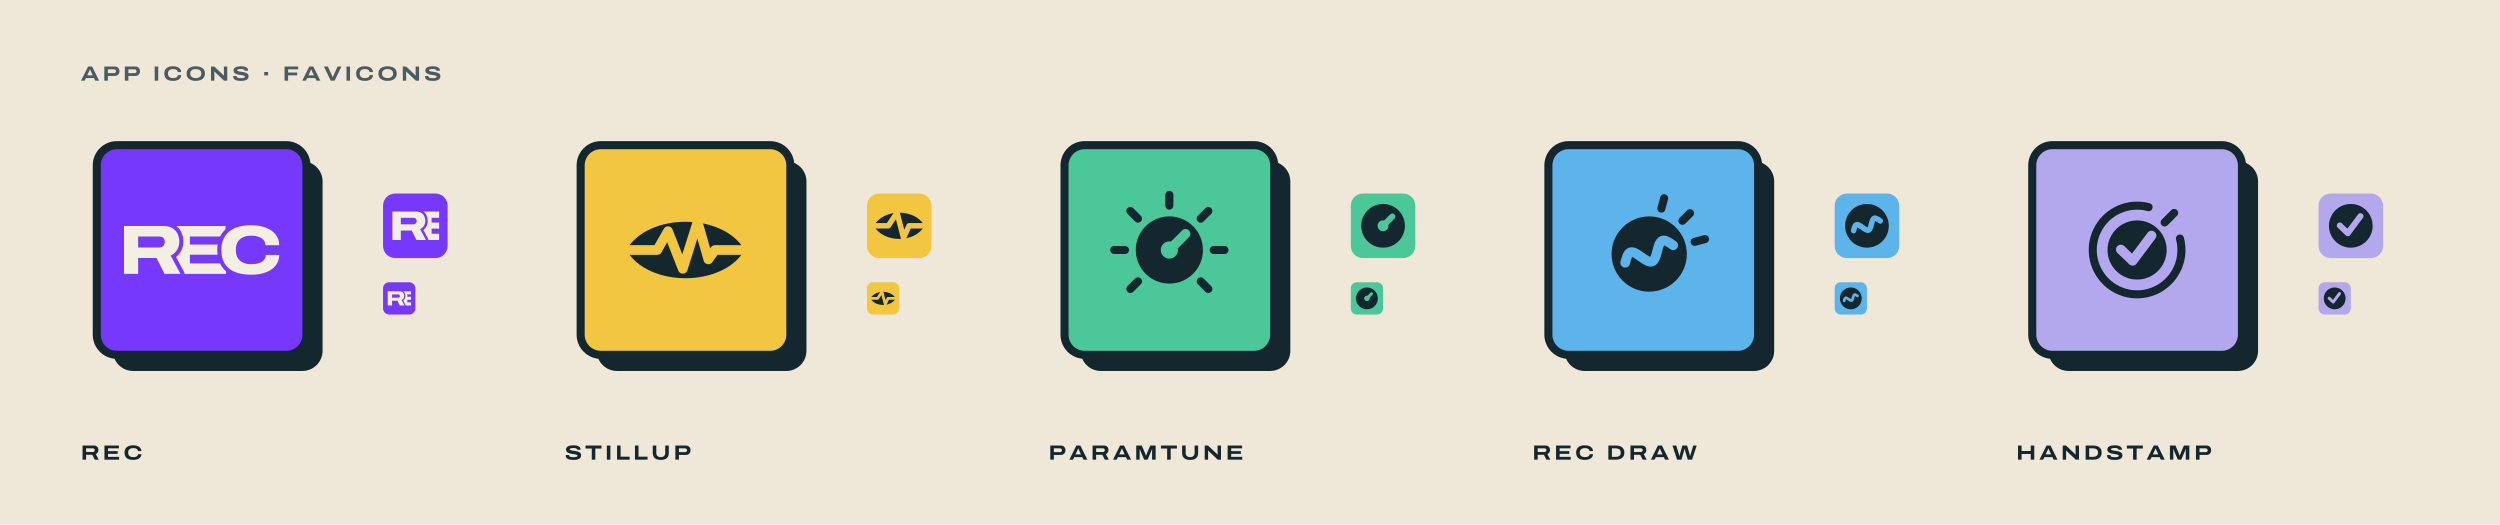
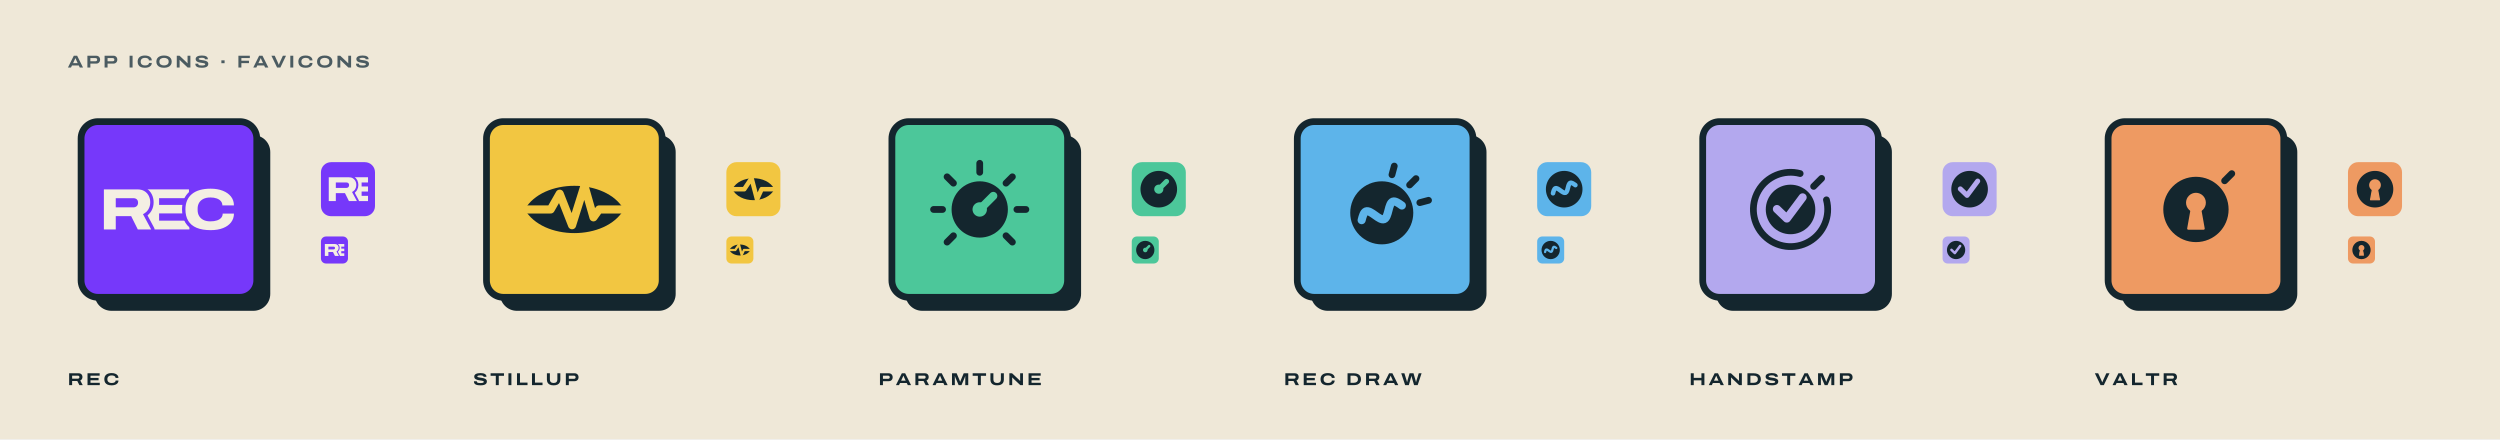
- <svg xmlns="http://www.w3.org/2000/svg" width="1240" height="260" viewBox="0 0 1240 260" role="img" aria-label="REC app icons">
-   <rect width="1240" height="260" fill="#EFE8D8" />
+ <svg xmlns="http://www.w3.org/2000/svg" width="1480" height="260" viewBox="0 0 1480 260" role="img" aria-label="REC app icons">
+   <rect width="1480" height="260" fill="#EFE8D8" />
  <path fill="#4B5B61" d="M40.209 40.0 43.695 32.988H45.672L49.158 40.0H47.236L46.626 38.736H42.629L42.021 40.0ZM43.274 37.374H45.981L45.236 35.776Q45.189 35.67 45.102 35.468Q45.015 35.267 44.926 35.049Q44.837 34.832 44.765 34.662Q44.693 34.493 44.673 34.454H44.594Q44.509 34.651 44.399 34.908Q44.29 35.164 44.189 35.402Q44.089 35.641 44.02 35.784ZM51.735 40.0V32.988H56.986Q57.672 32.988 58.183 33.287Q58.693 33.586 58.977 34.11Q59.261 34.634 59.261 35.319Q59.261 36 58.972 36.533Q58.683 37.067 58.165 37.365Q57.646 37.663 56.954 37.663H53.496V40.0ZM53.496 36.269H56.466Q56.977 36.269 57.252 36.021Q57.527 35.773 57.527 35.328Q57.527 35.028 57.404 34.818Q57.281 34.607 57.045 34.494Q56.809 34.381 56.466 34.381H53.496ZM61.918 40.0V32.988H67.17Q67.856 32.988 68.366 33.287Q68.877 33.586 69.161 34.11Q69.445 34.634 69.445 35.319Q69.445 36 69.156 36.533Q68.867 37.067 68.348 37.365Q67.83 37.663 67.138 37.663H63.68V40.0ZM63.68 36.269H66.65Q67.16 36.269 67.435 36.021Q67.71 35.773 67.71 35.328Q67.71 35.028 67.587 34.818Q67.464 34.607 67.228 34.494Q66.992 34.381 66.65 34.381H63.68ZM76.724 40.0V32.988H78.486V40.0ZM85.835 40.122Q84.394 40.122 83.426 39.709Q82.458 39.296 81.975 38.486Q81.492 37.676 81.492 36.49Q81.492 34.753 82.605 33.809Q83.718 32.865 85.831 32.865Q87.024 32.865 87.932 33.212Q88.841 33.559 89.35 34.201Q89.86 34.844 89.86 35.74H88.138Q88.138 35.26 87.843 34.931Q87.549 34.601 87.026 34.43Q86.502 34.259 85.798 34.259Q85.017 34.259 84.458 34.513Q83.899 34.768 83.6 35.238Q83.301 35.708 83.301 36.357V36.612Q83.301 37.265 83.6 37.74Q83.899 38.215 84.459 38.472Q85.019 38.729 85.795 38.729Q86.536 38.729 87.069 38.564Q87.602 38.399 87.894 38.071Q88.185 37.744 88.185 37.273H89.868Q89.868 38.146 89.369 38.787Q88.87 39.429 87.965 39.776Q87.061 40.122 85.835 40.122ZM97.097 40.122Q95.699 40.122 94.678 39.696Q93.656 39.269 93.105 38.458Q92.553 37.646 92.553 36.495Q92.553 35.333 93.105 34.525Q93.656 33.717 94.678 33.291Q95.699 32.865 97.097 32.865Q98.51 32.865 99.528 33.291Q100.546 33.717 101.098 34.525Q101.649 35.333 101.649 36.495Q101.649 37.646 101.098 38.458Q100.546 39.269 99.528 39.696Q98.51 40.122 97.097 40.122ZM97.101 38.729Q97.701 38.729 98.2 38.589Q98.7 38.45 99.067 38.182Q99.434 37.914 99.637 37.515Q99.84 37.116 99.84 36.602V36.365Q99.84 35.853 99.637 35.458Q99.434 35.063 99.067 34.796Q98.7 34.53 98.2 34.394Q97.701 34.259 97.101 34.259Q96.502 34.259 96.002 34.394Q95.503 34.53 95.135 34.796Q94.768 35.063 94.569 35.458Q94.37 35.853 94.37 36.365V36.602Q94.37 37.116 94.569 37.515Q94.768 37.914 95.135 38.182Q95.503 38.45 96.002 38.589Q96.502 38.729 97.101 38.729ZM104.653 40.0V32.988H106.272L110.029 36.507Q110.146 36.606 110.314 36.78Q110.482 36.954 110.665 37.138Q110.847 37.322 110.981 37.47H111.067Q111.059 37.263 111.047 36.959Q111.035 36.656 111.035 36.447V32.988H112.716V40.0H111.125L107.398 36.484Q107.136 36.239 106.848 35.941Q106.56 35.642 106.386 35.462H106.31Q106.318 35.597 106.326 35.913Q106.334 36.229 106.334 36.622V40.0ZM119.57 40.122Q118.749 40.122 118.035 40.023Q117.322 39.924 116.786 39.672Q116.25 39.42 115.949 38.967Q115.648 38.515 115.648 37.811Q115.648 37.791 115.648 37.759Q115.648 37.727 115.658 37.702H117.391Q117.381 37.743 117.377 37.795Q117.373 37.846 117.373 37.909Q117.373 38.223 117.633 38.414Q117.893 38.606 118.372 38.69Q118.851 38.774 119.49 38.774Q119.764 38.774 120.045 38.753Q120.326 38.732 120.585 38.686Q120.844 38.641 121.05 38.558Q121.256 38.475 121.377 38.348Q121.498 38.221 121.498 38.049Q121.498 37.801 121.26 37.655Q121.023 37.509 120.618 37.417Q120.213 37.325 119.708 37.258Q119.204 37.191 118.663 37.106Q118.123 37.02 117.618 36.872Q117.114 36.724 116.709 36.485Q116.304 36.246 116.066 35.868Q115.829 35.49 115.829 34.942Q115.829 34.426 116.082 34.037Q116.336 33.649 116.815 33.387Q117.294 33.126 117.972 32.996Q118.651 32.865 119.498 32.865Q120.358 32.865 121.021 33.002Q121.684 33.14 122.136 33.403Q122.588 33.666 122.818 34.047Q123.048 34.429 123.048 34.917V35.071H121.336V34.958Q121.336 34.738 121.116 34.568Q120.895 34.398 120.504 34.297Q120.112 34.196 119.592 34.196Q118.911 34.196 118.48 34.281Q118.05 34.366 117.848 34.514Q117.646 34.661 117.646 34.839Q117.646 35.063 117.884 35.197Q118.121 35.331 118.526 35.411Q118.931 35.491 119.435 35.558Q119.94 35.625 120.48 35.713Q121.021 35.802 121.526 35.943Q122.03 36.085 122.435 36.326Q122.84 36.567 123.077 36.933Q123.315 37.298 123.315 37.833Q123.315 38.661 122.838 39.165Q122.361 39.67 121.516 39.896Q120.672 40.122 119.57 40.122ZM131.057 37.411V35.708H132.961V37.411ZM141.133 40.0V32.988H147.899V34.381H142.894V35.964H147.392V37.358H142.894V40.0ZM149.924 40.0 153.409 32.988H155.386L158.872 40.0H156.951L156.341 38.736H152.343L151.735 40.0ZM152.988 37.374H155.695L154.95 35.776Q154.903 35.67 154.816 35.468Q154.729 35.267 154.64 35.049Q154.551 34.832 154.479 34.662Q154.407 34.493 154.388 34.454H154.308Q154.223 34.651 154.114 34.908Q154.004 35.164 153.904 35.402Q153.803 35.641 153.734 35.784ZM164.034 40.0 160.672 32.988H162.637L164.346 36.727Q164.457 36.96 164.578 37.251Q164.698 37.542 164.812 37.819Q164.927 38.097 165.003 38.298H165.082Q165.156 38.111 165.264 37.841Q165.372 37.571 165.498 37.279Q165.623 36.987 165.739 36.735L167.46 32.988H169.329L165.967 40.0ZM171.857 40.0V32.988H173.619V40.0ZM180.967 40.122Q179.527 40.122 178.559 39.709Q177.591 39.296 177.108 38.486Q176.625 37.676 176.625 36.49Q176.625 34.753 177.738 33.809Q178.851 32.865 180.964 32.865Q182.156 32.865 183.065 33.212Q183.973 33.559 184.483 34.201Q184.992 34.844 184.992 35.74H183.27Q183.27 35.26 182.976 34.931Q182.682 34.601 182.158 34.43Q181.635 34.259 180.931 34.259Q180.15 34.259 179.591 34.513Q179.032 34.768 178.733 35.238Q178.434 35.708 178.434 36.357V36.612Q178.434 37.265 178.733 37.74Q179.032 38.215 179.591 38.472Q180.151 38.729 180.928 38.729Q181.669 38.729 182.202 38.564Q182.735 38.399 183.026 38.071Q183.318 37.744 183.318 37.273H185Q185 38.146 184.502 38.787Q184.003 39.429 183.098 39.776Q182.193 40.122 180.967 40.122ZM192.23 40.122Q190.832 40.122 189.81 39.696Q188.789 39.269 188.237 38.458Q187.686 37.646 187.686 36.495Q187.686 35.333 188.237 34.525Q188.789 33.717 189.81 33.291Q190.832 32.865 192.23 32.865Q193.643 32.865 194.661 33.291Q195.679 33.717 196.23 34.525Q196.782 35.333 196.782 36.495Q196.782 37.646 196.23 38.458Q195.679 39.269 194.661 39.696Q193.643 40.122 192.23 40.122ZM192.234 38.729Q192.833 38.729 193.333 38.589Q193.832 38.45 194.2 38.182Q194.567 37.914 194.77 37.515Q194.972 37.116 194.972 36.602V36.365Q194.972 35.853 194.77 35.458Q194.567 35.063 194.2 34.796Q193.832 34.53 193.333 34.394Q192.833 34.259 192.234 34.259Q191.634 34.259 191.135 34.394Q190.635 34.53 190.268 34.796Q189.901 35.063 189.702 35.458Q189.503 35.853 189.503 36.365V36.602Q189.503 37.116 189.702 37.515Q189.901 37.914 190.268 38.182Q190.635 38.45 191.135 38.589Q191.634 38.729 192.234 38.729ZM199.786 40.0V32.988H201.405L205.161 36.507Q205.279 36.606 205.447 36.78Q205.615 36.954 205.797 37.138Q205.98 37.322 206.114 37.47H206.2Q206.192 37.263 206.18 36.959Q206.168 36.656 206.168 36.447V32.988H207.848V40.0H206.258L202.531 36.484Q202.268 36.239 201.981 35.941Q201.693 35.642 201.518 35.462H201.442Q201.45 35.597 201.458 35.913Q201.466 36.229 201.466 36.622V40.0ZM214.702 40.122Q213.882 40.122 213.168 40.023Q212.454 39.924 211.918 39.672Q211.382 39.42 211.082 38.967Q210.781 38.515 210.781 37.811Q210.781 37.791 210.781 37.759Q210.781 37.727 210.791 37.702H212.524Q212.513 37.743 212.509 37.795Q212.505 37.846 212.505 37.909Q212.505 38.223 212.765 38.414Q213.025 38.606 213.504 38.69Q213.984 38.774 214.623 38.774Q214.897 38.774 215.178 38.753Q215.459 38.732 215.718 38.686Q215.976 38.641 216.183 38.558Q216.389 38.475 216.51 38.348Q216.63 38.221 216.63 38.049Q216.63 37.801 216.393 37.655Q216.155 37.509 215.75 37.417Q215.346 37.325 214.841 37.258Q214.336 37.191 213.796 37.106Q213.256 37.02 212.751 36.872Q212.246 36.724 211.841 36.485Q211.437 36.246 211.199 35.868Q210.961 35.49 210.961 34.942Q210.961 34.426 211.215 34.037Q211.468 33.649 211.948 33.387Q212.427 33.126 213.105 32.996Q213.783 32.865 214.631 32.865Q215.491 32.865 216.154 33.002Q216.817 33.14 217.269 33.403Q217.721 33.666 217.951 34.047Q218.181 34.429 218.181 34.917V35.071H216.469V34.958Q216.469 34.738 216.248 34.568Q216.028 34.398 215.636 34.297Q215.244 34.196 214.725 34.196Q214.043 34.196 213.613 34.281Q213.183 34.366 212.981 34.514Q212.779 34.661 212.779 34.839Q212.779 35.063 213.016 35.197Q213.254 35.331 213.659 35.411Q214.063 35.491 214.568 35.558Q215.073 35.625 215.613 35.713Q216.154 35.802 216.658 35.943Q217.163 36.085 217.568 36.326Q217.973 36.567 218.21 36.933Q218.448 37.298 218.448 37.833Q218.448 38.661 217.971 39.165Q217.493 39.67 216.649 39.896Q215.804 40.122 214.702 40.122Z" />
  <g transform="translate(40 64) scale(1.0)">
    <rect x="16" y="16" width="104" height="104" rx="10" fill="#14262E" />
    <rect x="8" y="8" width="104" height="104" rx="10" fill="#7638FA" stroke="#14262E" stroke-width="4" />
    <g transform="translate(18.00 18.00) scale(1.75)">
-       <mask id="m106" maskUnits="userSpaceOnUse" x="-11.53" y="3.71" width="71.05" height="40.58">
+       <mask id="m128" maskUnits="userSpaceOnUse" x="-11.53" y="3.71" width="71.05" height="40.58">
        <rect x="-11.53" y="3.71" width="71.05" height="40.58" fill="#fff" />
        <path d="M2.0 30.763V17.207H13.283Q14.765 17.207 15.735 17.815Q16.706 18.424 17.191 19.418Q17.677 20.411 17.677 21.585Q17.677 22.874 17.066 23.928Q16.456 24.983 15.23 25.596L18.001 30.763H13.473L11.224 26.254H6.015V30.763ZM6.015 23.287H11.972Q12.696 23.287 13.129 22.852Q13.562 22.417 13.562 21.698Q13.562 21.212 13.366 20.872Q13.171 20.532 12.817 20.357Q12.464 20.182 11.972 20.182H6.015Z" fill="#000" stroke="#000" stroke-width="2.30" stroke-linejoin="round" />
        <path d="M38.111 30.999Q35.263 30.999 33.367 30.201Q31.471 29.402 30.528 27.84Q29.585 26.278 29.585 23.98Q29.585 20.618 31.768 18.794Q33.951 16.97 38.123 16.97Q40.453 16.97 42.225 17.669Q43.996 18.368 44.994 19.639Q45.991 20.909 45.991 22.634H42.078Q42.078 21.798 41.574 21.196Q41.07 20.595 40.168 20.27Q39.266 19.946 38.053 19.946Q36.647 19.946 35.676 20.422Q34.705 20.898 34.208 21.748Q33.711 22.598 33.711 23.724V24.217Q33.711 25.331 34.208 26.191Q34.705 27.05 35.665 27.537Q36.624 28.024 38.009 28.024Q39.312 28.024 40.246 27.715Q41.179 27.405 41.684 26.814Q42.189 26.224 42.189 25.397H46.0Q46.0 27.071 45.039 28.336Q44.079 29.601 42.311 30.3Q40.544 30.999 38.111 30.999Z" fill="#000" stroke="#000" stroke-width="2.30" stroke-linejoin="round" />
      </mask>
-       <path fill="#F4EFE3" d="M16.649 30.763V17.207H30.78V20.182H20.674V22.459H29.522V25.338H20.674V27.787H30.938V30.763Z" mask="url(#m106)" />
+       <path fill="#F4EFE3" d="M16.649 30.763V17.207H30.78V20.182H20.674V22.459H29.522V25.338H20.674V27.787H30.938V30.763Z" mask="url(#m128)" />
      <path fill="#F4EFE3" d="M2.0 30.763V17.207H13.283Q14.765 17.207 15.735 17.815Q16.706 18.424 17.191 19.418Q17.677 20.411 17.677 21.585Q17.677 22.874 17.066 23.928Q16.456 24.983 15.23 25.596L18.001 30.763H13.473L11.224 26.254H6.015V30.763ZM6.015 23.287H11.972Q12.696 23.287 13.129 22.852Q13.562 22.417 13.562 21.698Q13.562 21.212 13.366 20.872Q13.171 20.532 12.817 20.357Q12.464 20.182 11.972 20.182H6.015Z" />
      <path fill="#F4EFE3" d="M38.111 30.999Q35.263 30.999 33.367 30.201Q31.471 29.402 30.528 27.84Q29.585 26.278 29.585 23.98Q29.585 20.618 31.768 18.794Q33.951 16.97 38.123 16.97Q40.453 16.97 42.225 17.669Q43.996 18.368 44.994 19.639Q45.991 20.909 45.991 22.634H42.078Q42.078 21.798 41.574 21.196Q41.07 20.595 40.168 20.27Q39.266 19.946 38.053 19.946Q36.647 19.946 35.676 20.422Q34.705 20.898 34.208 21.748Q33.711 22.598 33.711 23.724V24.217Q33.711 25.331 34.208 26.191Q34.705 27.05 35.665 27.537Q36.624 28.024 38.009 28.024Q39.312 28.024 40.246 27.715Q41.179 27.405 41.684 26.814Q42.189 26.224 42.189 25.397H46.0Q46.0 27.071 45.039 28.336Q44.079 29.601 42.311 30.3Q40.544 30.999 38.111 30.999Z" />
    </g>
  </g>
  <g transform="translate(190 96)">
    <rect width="32" height="32" rx="6" fill="#7638FA" />
    <g transform="translate(3.00 3.00) scale(0.5417)">
      <defs>
-         <clipPath id="k107">
+         <clipPath id="k129">
          <rect x="2" y="2" width="44" height="44" />
        </clipPath>
      </defs>
-       <g clip-path="url(#k107)">
-         <mask id="m108" maskUnits="userSpaceOnUse" x="-23.00" y="-15.00" width="107.63" height="78.00">
+       <g clip-path="url(#k129)">
+         <mask id="m130" maskUnits="userSpaceOnUse" x="-23.00" y="-15.00" width="107.63" height="78.00">
          <rect x="-23.00" y="-15.00" width="107.63" height="78.00" fill="#fff" />
          <path d="M3.0 37.0V10.942H24.689Q27.538 10.942 29.404 12.111Q31.269 13.281 32.203 15.191Q33.136 17.101 33.136 19.358Q33.136 21.835 31.963 23.862Q30.79 25.89 28.432 27.068L33.76 37.0H25.054L20.732 28.332H10.718V37.0ZM10.718 22.63H22.17Q23.56 22.63 24.393 21.794Q25.226 20.957 25.226 19.575Q25.226 18.64 24.85 17.987Q24.474 17.334 23.795 16.997Q23.115 16.661 22.17 16.661H10.718Z" fill="#000" stroke="#000" stroke-width="4.42" stroke-linejoin="round" />
        </mask>
-         <path fill="#F4EFE3" d="M31.16 37.0V10.942H58.325V16.661H38.898V21.038H55.907V26.572H38.898V31.28H58.628V37.0Z" mask="url(#m108)" />
+         <path fill="#F4EFE3" d="M31.16 37.0V10.942H58.325V16.661H38.898V21.038H55.907V26.572H38.898V31.28H58.628V37.0Z" mask="url(#m130)" />
        <path fill="#F4EFE3" d="M3.0 37.0V10.942H24.689Q27.538 10.942 29.404 12.111Q31.269 13.281 32.203 15.191Q33.136 17.101 33.136 19.358Q33.136 21.835 31.963 23.862Q30.79 25.89 28.432 27.068L33.76 37.0H25.054L20.732 28.332H10.718V37.0ZM10.718 22.63H22.17Q23.56 22.63 24.393 21.794Q25.226 20.957 25.226 19.575Q25.226 18.64 24.85 17.987Q24.474 17.334 23.795 16.997Q23.115 16.661 22.17 16.661H10.718Z" />
      </g>
    </g>
  </g>
  <g transform="translate(190 140)">
    <rect width="16" height="16" rx="3" fill="#7638FA" />
    <g transform="translate(1.50 1.50) scale(0.2708)">
      <defs>
-         <clipPath id="k109">
+         <clipPath id="k131">
          <rect x="2" y="2" width="44" height="44" />
        </clipPath>
      </defs>
-       <g clip-path="url(#k109)">
-         <mask id="m110" maskUnits="userSpaceOnUse" x="-23.00" y="-15.00" width="107.63" height="78.00">
+       <g clip-path="url(#k131)">
+         <mask id="m132" maskUnits="userSpaceOnUse" x="-23.00" y="-15.00" width="107.63" height="78.00">
          <rect x="-23.00" y="-15.00" width="107.63" height="78.00" fill="#fff" />
          <path d="M3.0 37.0V10.942H24.689Q27.538 10.942 29.404 12.111Q31.269 13.281 32.203 15.191Q33.136 17.101 33.136 19.358Q33.136 21.835 31.963 23.862Q30.79 25.89 28.432 27.068L33.76 37.0H25.054L20.732 28.332H10.718V37.0ZM10.718 22.63H22.17Q23.56 22.63 24.393 21.794Q25.226 20.957 25.226 19.575Q25.226 18.64 24.85 17.987Q24.474 17.334 23.795 16.997Q23.115 16.661 22.17 16.661H10.718Z" fill="#000" stroke="#000" stroke-width="4.42" stroke-linejoin="round" />
        </mask>
-         <path fill="#F4EFE3" d="M31.16 37.0V10.942H58.325V16.661H38.898V21.038H55.907V26.572H38.898V31.28H58.628V37.0Z" mask="url(#m110)" />
+         <path fill="#F4EFE3" d="M31.16 37.0V10.942H58.325V16.661H38.898V21.038H55.907V26.572H38.898V31.28H58.628V37.0Z" mask="url(#m132)" />
        <path fill="#F4EFE3" d="M3.0 37.0V10.942H24.689Q27.538 10.942 29.404 12.111Q31.269 13.281 32.203 15.191Q33.136 17.101 33.136 19.358Q33.136 21.835 31.963 23.862Q30.79 25.89 28.432 27.068L33.76 37.0H25.054L20.732 28.332H10.718V37.0ZM10.718 22.63H22.17Q23.56 22.63 24.393 21.794Q25.226 20.957 25.226 19.575Q25.226 18.64 24.85 17.987Q24.474 17.334 23.795 16.997Q23.115 16.661 22.17 16.661H10.718Z" />
      </g>
    </g>
  </g>
  <path fill="#14262E" d="M40.939 228.0V220.988H46.605Q47.359 220.988 47.845 221.294Q48.33 221.601 48.571 222.103Q48.813 222.606 48.813 223.21Q48.813 223.85 48.494 224.396Q48.174 224.942 47.516 225.253L48.984 228.0H47L45.763 225.567H42.701V228.0ZM42.701 224.181H46.077Q46.514 224.181 46.76 223.923Q47.006 223.664 47.006 223.252Q47.006 222.974 46.898 222.778Q46.79 222.582 46.582 222.482Q46.374 222.381 46.077 222.381H42.701ZM51.806 228.0V220.988H58.987V222.381H53.57V223.752H58.359V225.126H53.57V226.606H59.068V228.0ZM66.1 228.122Q64.659 228.122 63.691 227.709Q62.723 227.296 62.24 226.486Q61.757 225.676 61.757 224.49Q61.757 222.753 62.87 221.809Q63.984 220.865 66.096 220.865Q67.289 220.865 68.197 221.212Q69.106 221.559 69.616 222.201Q70.125 222.844 70.125 223.74H68.403Q68.403 223.26 68.109 222.931Q67.815 222.601 67.291 222.43Q66.768 222.259 66.063 222.259Q65.283 222.259 64.723 222.513Q64.164 222.768 63.865 223.238Q63.567 223.708 63.567 224.357V224.612Q63.567 225.265 63.865 225.74Q64.164 226.215 64.724 226.472Q65.284 226.729 66.06 226.729Q66.802 226.729 67.335 226.564Q67.868 226.399 68.159 226.071Q68.45 225.744 68.45 225.273H70.133Q70.133 226.146 69.634 226.787Q69.135 227.429 68.231 227.776Q67.326 228.122 66.1 228.122Z" />
  <g transform="translate(280 64) scale(1.0)">
    <rect x="16" y="16" width="104" height="104" rx="10" fill="#14262E" />
    <rect x="8" y="8" width="104" height="104" rx="10" fill="#F2C641" stroke="#14262E" stroke-width="4" />
    <g transform="translate(28.00 28.00) scale(1.3333)">
      <defs>
-         <mask id="m111" maskUnits="userSpaceOnUse" x="0" y="0" width="48" height="48">
+         <mask id="m133" maskUnits="userSpaceOnUse" x="0" y="0" width="48" height="48">
          <rect width="48" height="48" fill="#fff" />
          <path d="M2 24H13.5L17.5 17L23 31L28.5 13.5L32.5 27.5L35 24H46" fill="none" stroke="#000" stroke-width="3.6" stroke-linecap="round" stroke-linejoin="round" />
        </mask>
      </defs>
-       <path d="M2 24C10 10 38 10 46 24C38 38 10 38 2 24Z" fill="#14262E" mask="url(#m111)" />
+       <path d="M2 24C10 10 38 10 46 24C38 38 10 38 2 24Z" fill="#14262E" mask="url(#m133)" />
    </g>
  </g>
  <g transform="translate(430 96)">
    <rect width="32" height="32" rx="6" fill="#F2C641" />
    <g transform="translate(3.00 3.00) scale(0.5417)">
      <defs>
-         <mask id="m112" maskUnits="userSpaceOnUse" x="0" y="0" width="48" height="48">
+         <mask id="m134" maskUnits="userSpaceOnUse" x="0" y="0" width="48" height="48">
          <rect width="48" height="48" fill="#fff" />
          <path d="M2 24H14L22 12L28 35L33 24H46" fill="none" stroke="#000" stroke-width="5" stroke-linecap="round" stroke-linejoin="round" />
        </mask>
      </defs>
-       <path d="M1 24C9 8 39 8 47 24C39 40 9 40 1 24Z" fill="#14262E" mask="url(#m112)" />
+       <path d="M1 24C9 8 39 8 47 24C39 40 9 40 1 24Z" fill="#14262E" mask="url(#m134)" />
    </g>
  </g>
  <g transform="translate(430 140)">
    <rect width="16" height="16" rx="3" fill="#F2C641" />
    <g transform="translate(1.50 1.50) scale(0.2708)">
      <defs>
-         <mask id="m113" maskUnits="userSpaceOnUse" x="0" y="0" width="48" height="48">
+         <mask id="m135" maskUnits="userSpaceOnUse" x="0" y="0" width="48" height="48">
          <rect width="48" height="48" fill="#fff" />
          <path d="M2 24H14L22 12L28 35L33 24H46" fill="none" stroke="#000" stroke-width="5" stroke-linecap="round" stroke-linejoin="round" />
        </mask>
      </defs>
-       <path d="M1 24C9 8 39 8 47 24C39 40 9 40 1 24Z" fill="#14262E" mask="url(#m113)" />
+       <path d="M1 24C9 8 39 8 47 24C39 40 9 40 1 24Z" fill="#14262E" mask="url(#m135)" />
    </g>
  </g>
  <path fill="#14262E" d="M284.488 228.122Q283.668 228.122 282.954 228.023Q282.24 227.924 281.704 227.672Q281.168 227.42 280.867 226.967Q280.567 226.515 280.567 225.811Q280.567 225.791 280.567 225.759Q280.567 225.727 280.577 225.702H282.309Q282.299 225.743 282.295 225.795Q282.291 225.846 282.291 225.909Q282.291 226.223 282.551 226.414Q282.811 226.606 283.29 226.69Q283.769 226.774 284.409 226.774Q284.682 226.774 284.963 226.753Q285.244 226.732 285.503 226.686Q285.762 226.641 285.968 226.558Q286.174 226.475 286.295 226.348Q286.416 226.221 286.416 226.049Q286.416 225.801 286.179 225.655Q285.941 225.509 285.536 225.417Q285.131 225.325 284.627 225.258Q284.122 225.191 283.582 225.106Q283.041 225.02 282.537 224.872Q282.032 224.724 281.627 224.485Q281.222 224.246 280.985 223.868Q280.747 223.49 280.747 222.942Q280.747 222.426 281.001 222.037Q281.254 221.649 281.733 221.387Q282.213 221.126 282.891 220.996Q283.569 220.865 284.417 220.865Q285.276 220.865 285.939 221.002Q286.602 221.14 287.054 221.403Q287.506 221.666 287.736 222.047Q287.967 222.429 287.967 222.917V223.071H286.255V222.958Q286.255 222.738 286.034 222.568Q285.814 222.398 285.422 222.297Q285.03 222.196 284.511 222.196Q283.829 222.196 283.399 222.281Q282.969 222.366 282.766 222.514Q282.564 222.661 282.564 222.839Q282.564 223.063 282.802 223.197Q283.039 223.331 283.444 223.411Q283.849 223.491 284.354 223.558Q284.858 223.625 285.399 223.713Q285.939 223.802 286.444 223.943Q286.949 224.085 287.353 224.326Q287.758 224.567 287.996 224.933Q288.233 225.298 288.233 225.833Q288.233 226.661 287.756 227.165Q287.279 227.67 286.435 227.896Q285.59 228.122 284.488 228.122ZM293.516 228.0V222.477H290.432V220.988H298.361V222.477H295.277V228.0ZM300.99 228.0V220.988H302.752V228.0ZM306.061 228.0V220.988H307.823V226.511H312.294V228.0ZM314.939 228.0V220.988H316.701V226.511H321.172V228.0ZM327.743 228.122Q326.398 228.122 325.516 227.715Q324.635 227.308 324.202 226.552Q323.768 225.795 323.768 224.75V220.988H325.53V224.67Q325.53 225.651 326.106 226.189Q326.682 226.727 327.743 226.727Q328.805 226.727 329.381 226.189Q329.957 225.651 329.957 224.67V220.988H331.719V224.75Q331.719 225.795 331.286 226.552Q330.852 227.308 329.974 227.715Q329.096 228.122 327.743 228.122ZM334.98 228.0V220.988H340.231Q340.917 220.988 341.428 221.287Q341.938 221.586 342.222 222.11Q342.506 222.634 342.506 223.319Q342.506 224 342.217 224.533Q341.928 225.067 341.409 225.365Q340.891 225.663 340.199 225.663H336.741V228.0ZM336.741 224.269H339.711Q340.222 224.269 340.497 224.021Q340.772 223.773 340.772 223.328Q340.772 223.028 340.649 222.818Q340.526 222.607 340.29 222.494Q340.054 222.381 339.711 222.381H336.741Z" />
  <g transform="translate(520 64) scale(1.0)">
    <rect x="16" y="16" width="104" height="104" rx="10" fill="#14262E" />
    <rect x="8" y="8" width="104" height="104" rx="10" fill="#4CC79A" stroke="#14262E" stroke-width="4" />
    <g transform="translate(28.00 28.00) scale(1.3333)">
      <defs>
-         <mask id="m114" maskUnits="userSpaceOnUse" x="0" y="0" width="48" height="48">
+         <mask id="m136" maskUnits="userSpaceOnUse" x="0" y="0" width="48" height="48">
          <rect width="48" height="48" fill="#fff" />
          <line x1="24" y1="24" x2="30.01" y2="17.99" stroke="#000" stroke-width="3.6" stroke-linecap="round" />
          <circle cx="24" cy="24" r="3.2" fill="#000" />
        </mask>
      </defs>
      <g stroke="#14262E" stroke-width="3" stroke-linecap="round">
        <line x1="12.33" y1="35.67" x2="9.50" y2="38.50" />
        <line x1="7.50" y1="24.00" x2="3.50" y2="24.00" />
        <line x1="12.33" y1="12.33" x2="9.50" y2="9.50" />
        <line x1="24.00" y1="7.50" x2="24.00" y2="3.50" />
        <line x1="35.67" y1="12.33" x2="38.50" y2="9.50" />
        <line x1="40.50" y1="24.00" x2="44.50" y2="24.00" />
        <line x1="35.67" y1="35.67" x2="38.50" y2="38.50" />
      </g>
-       <circle cx="24" cy="24" r="12.5" fill="#14262E" mask="url(#m114)" />
+       <circle cx="24" cy="24" r="12.5" fill="#14262E" mask="url(#m136)" />
    </g>
  </g>
  <g transform="translate(670 96)">
    <rect width="32" height="32" rx="6" fill="#4CC79A" />
    <g transform="translate(3.00 3.00) scale(0.5417)">
      <defs>
-         <mask id="m115" maskUnits="userSpaceOnUse" x="0" y="0" width="48" height="48">
+         <mask id="m137" maskUnits="userSpaceOnUse" x="0" y="0" width="48" height="48">
          <rect width="48" height="48" fill="#fff" />
          <line x1="24" y1="24" x2="32.49" y2="15.51" stroke="#000" stroke-width="5.5" stroke-linecap="round" />
          <circle cx="24" cy="24" r="5" fill="#000" />
        </mask>
      </defs>
-       <circle cx="24" cy="24" r="20" fill="#14262E" mask="url(#m115)" />
+       <circle cx="24" cy="24" r="20" fill="#14262E" mask="url(#m137)" />
    </g>
  </g>
  <g transform="translate(670 140)">
    <rect width="16" height="16" rx="3" fill="#4CC79A" />
    <g transform="translate(1.50 1.50) scale(0.2708)">
      <defs>
-         <mask id="m116" maskUnits="userSpaceOnUse" x="0" y="0" width="48" height="48">
+         <mask id="m138" maskUnits="userSpaceOnUse" x="0" y="0" width="48" height="48">
          <rect width="48" height="48" fill="#fff" />
          <line x1="24" y1="24" x2="32.49" y2="15.51" stroke="#000" stroke-width="5.5" stroke-linecap="round" />
          <circle cx="24" cy="24" r="5" fill="#000" />
        </mask>
      </defs>
-       <circle cx="24" cy="24" r="20" fill="#14262E" mask="url(#m116)" />
+       <circle cx="24" cy="24" r="20" fill="#14262E" mask="url(#m138)" />
    </g>
  </g>
  <path fill="#14262E" d="M520.939 228.0V220.988H526.19Q526.876 220.988 527.387 221.287Q527.898 221.586 528.181 222.11Q528.465 222.634 528.465 223.319Q528.465 224 528.176 224.533Q527.887 225.067 527.369 225.365Q526.85 225.663 526.158 225.663H522.701V228.0ZM522.701 224.269H525.67Q526.181 224.269 526.456 224.021Q526.731 223.773 526.731 223.328Q526.731 223.028 526.608 222.818Q526.485 222.607 526.249 222.494Q526.013 222.381 525.67 222.381H522.701ZM530.393 228.0 533.879 220.988H535.856L539.342 228.0H537.42L536.81 226.736H532.812L532.205 228.0ZM533.458 225.374H536.165L535.419 223.776Q535.373 223.67 535.286 223.468Q535.199 223.267 535.11 223.049Q535.02 222.832 534.948 222.662Q534.876 222.493 534.857 222.454H534.778Q534.693 222.651 534.583 222.908Q534.473 223.164 534.373 223.402Q534.272 223.641 534.203 223.784ZM541.918 228.0V220.988H547.585Q548.339 220.988 548.824 221.294Q549.31 221.601 549.551 222.103Q549.792 222.606 549.792 223.21Q549.792 223.85 549.473 224.396Q549.154 224.942 548.496 225.253L549.964 228.0H547.979L546.742 225.567H543.68V228.0ZM543.68 224.181H547.056Q547.494 224.181 547.74 223.923Q547.985 223.664 547.985 223.252Q547.985 222.974 547.878 222.778Q547.77 222.582 547.562 222.482Q547.354 222.381 547.056 222.381H543.68ZM552.056 228.0 555.542 220.988H557.519L561.005 228.0H559.083L558.473 226.736H554.476L553.868 228.0ZM555.121 225.374H557.828L557.083 223.776Q557.036 223.67 556.949 223.468Q556.862 223.267 556.773 223.049Q556.684 222.832 556.612 222.662Q556.539 222.493 556.52 222.454H556.441Q556.356 222.651 556.246 222.908Q556.137 223.164 556.036 223.402Q555.936 223.641 555.866 223.784ZM563.582 228.0V220.988H566.327L567.769 224.366Q567.843 224.54 567.953 224.829Q568.062 225.117 568.179 225.43Q568.295 225.742 568.386 225.994H568.457Q568.54 225.768 568.653 225.471Q568.765 225.174 568.88 224.879Q568.995 224.584 569.076 224.382L570.519 220.988H573.197V228.0H571.436V223.98Q571.436 223.789 571.441 223.555Q571.446 223.321 571.456 223.093Q571.466 222.865 571.474 222.698H571.393Q571.337 222.869 571.252 223.104Q571.167 223.34 571.082 223.573Q570.997 223.806 570.924 223.98L569.191 228.0H567.523L565.782 223.98Q565.686 223.75 565.595 223.508Q565.504 223.267 565.434 223.052Q565.364 222.838 565.313 222.698H565.232Q565.242 222.83 565.247 223.044Q565.252 223.259 565.257 223.5Q565.262 223.742 565.262 223.98V228.0ZM578.903 228.0V222.477H575.82V220.988H583.748V222.477H580.665V228.0ZM590.304 228.122Q588.959 228.122 588.078 227.715Q587.197 227.308 586.763 226.552Q586.33 225.795 586.33 224.75V220.988H588.091V224.67Q588.091 225.651 588.667 226.189Q589.244 226.727 590.304 226.727Q591.366 226.727 591.943 226.189Q592.519 225.651 592.519 224.67V220.988H594.28V224.75Q594.28 225.795 593.847 226.552Q593.413 227.308 592.535 227.715Q591.657 228.122 590.304 228.122ZM597.541 228.0V220.988H599.16L602.917 224.507Q603.034 224.606 603.202 224.78Q603.37 224.954 603.552 225.138Q603.735 225.322 603.869 225.47H603.955Q603.947 225.263 603.935 224.959Q603.923 224.656 603.923 224.447V220.988H605.603V228.0H604.013L600.286 224.484Q600.024 224.239 599.736 223.941Q599.448 223.642 599.273 223.462H599.197Q599.205 223.597 599.213 223.913Q599.221 224.229 599.221 224.622V228.0ZM608.908 228.0V220.988H616.089V222.381H610.672V223.752H615.461V225.126H610.672V226.606H616.17V228.0Z" />
  <g transform="translate(760 64) scale(1.0)">
    <rect x="16" y="16" width="104" height="104" rx="10" fill="#14262E" />
    <rect x="8" y="8" width="104" height="104" rx="10" fill="#5DB4EA" stroke="#14262E" stroke-width="4" />
    <g transform="translate(28.00 28.00) scale(1.3333)">
      <defs>
-         <mask id="m117" maskUnits="userSpaceOnUse" x="0" y="0" width="48" height="48">
+         <mask id="m139" maskUnits="userSpaceOnUse" x="0" y="0" width="48" height="48">
          <rect width="48" height="48" fill="#fff" />
          <path d="M13.57 28.75C14.03 26.91 14.53 25.21 15.52 24.85C16.51 24.49 18.00 25.47 19.52 26.58C21.05 27.70 22.53 28.68 23.53 28.32C24.52 27.96 25.02 26.25 25.48 24.42C25.93 22.58 26.43 20.88 27.43 20.51C28.42 20.15 29.90 21.14 31.43 22.25" fill="none" stroke="#000" stroke-width="3.6" stroke-linecap="round" stroke-linejoin="round" />
        </mask>
      </defs>
      <g stroke="#14262E" stroke-width="3" stroke-linecap="round">
        <line x1="27.03" y1="8.60" x2="28.06" y2="4.73" />
        <line x1="34.87" y1="13.13" x2="37.70" y2="10.30" />
        <line x1="39.40" y1="20.97" x2="43.27" y2="19.94" />
      </g>
-       <circle cx="22.5" cy="25.5" r="14" fill="#14262E" mask="url(#m117)" />
+       <circle cx="22.5" cy="25.5" r="14" fill="#14262E" mask="url(#m139)" />
    </g>
  </g>
  <g transform="translate(910 96)">
    <rect width="32" height="32" rx="6" fill="#5DB4EA" />
    <g transform="translate(3.00 3.00) scale(0.5417)">
      <defs>
-         <mask id="m118" maskUnits="userSpaceOnUse" x="0" y="0" width="48" height="48">
+         <mask id="m140" maskUnits="userSpaceOnUse" x="0" y="0" width="48" height="48">
          <rect width="48" height="48" fill="#fff" />
          <path d="M11.78 28.45C12.39 25.89 13.06 23.51 14.42 23.02C15.78 22.52 17.82 23.91 19.93 25.48C22.04 27.05 24.08 28.44 25.44 27.95C26.79 27.45 27.47 25.08 28.07 22.52C28.68 19.96 29.35 17.58 30.71 17.09C32.06 16.60 34.11 17.98 36.22 19.55" fill="none" stroke="#000" stroke-width="5" stroke-linecap="round" stroke-linejoin="round" />
        </mask>
      </defs>
-       <circle cx="24" cy="24" r="20" fill="#14262E" mask="url(#m118)" />
+       <circle cx="24" cy="24" r="20" fill="#14262E" mask="url(#m140)" />
    </g>
  </g>
  <g transform="translate(910 140)">
    <rect width="16" height="16" rx="3" fill="#5DB4EA" />
    <g transform="translate(1.50 1.50) scale(0.2708)">
      <defs>
-         <mask id="m119" maskUnits="userSpaceOnUse" x="0" y="0" width="48" height="48">
+         <mask id="m141" maskUnits="userSpaceOnUse" x="0" y="0" width="48" height="48">
          <rect width="48" height="48" fill="#fff" />
          <path d="M11.78 28.45C12.39 25.89 13.06 23.51 14.42 23.02C15.78 22.52 17.82 23.91 19.93 25.48C22.04 27.05 24.08 28.44 25.44 27.95C26.79 27.45 27.47 25.08 28.07 22.52C28.68 19.96 29.35 17.58 30.71 17.09C32.06 16.60 34.11 17.98 36.22 19.55" fill="none" stroke="#000" stroke-width="5" stroke-linecap="round" stroke-linejoin="round" />
        </mask>
      </defs>
-       <circle cx="24" cy="24" r="20" fill="#14262E" mask="url(#m119)" />
+       <circle cx="24" cy="24" r="20" fill="#14262E" mask="url(#m141)" />
    </g>
  </g>
  <path fill="#14262E" d="M760.939 228.0V220.988H766.605Q767.359 220.988 767.845 221.294Q768.33 221.601 768.571 222.103Q768.813 222.606 768.813 223.21Q768.813 223.85 768.494 224.396Q768.174 224.942 767.516 225.253L768.984 228.0H767L765.763 225.567H762.701V228.0ZM762.701 224.181H766.077Q766.514 224.181 766.76 223.923Q767.006 223.664 767.006 223.252Q767.006 222.974 766.898 222.778Q766.79 222.582 766.582 222.482Q766.374 222.381 766.077 222.381H762.701ZM771.806 228.0V220.988H778.987V222.381H773.57V223.752H778.359V225.126H773.57V226.606H779.068V228.0ZM786.1 228.122Q784.659 228.122 783.691 227.709Q782.723 227.296 782.24 226.486Q781.757 225.676 781.757 224.49Q781.757 222.753 782.87 221.809Q783.984 220.865 786.096 220.865Q787.289 220.865 788.197 221.212Q789.106 221.559 789.616 222.201Q790.125 222.844 790.125 223.74H788.403Q788.403 223.26 788.109 222.931Q787.815 222.601 787.291 222.43Q786.768 222.259 786.063 222.259Q785.283 222.259 784.723 222.513Q784.164 222.768 783.865 223.238Q783.567 223.708 783.567 224.357V224.612Q783.567 225.265 783.865 225.74Q784.164 226.215 784.724 226.472Q785.284 226.729 786.06 226.729Q786.802 226.729 787.335 226.564Q787.868 226.399 788.159 226.071Q788.45 225.744 788.45 225.273H790.133Q790.133 226.146 789.634 226.787Q789.135 227.429 788.231 227.776Q787.326 228.122 786.1 228.122ZM797.745 228.0V220.988H801.555Q802.845 220.988 803.774 221.392Q804.703 221.796 805.201 222.578Q805.7 223.359 805.7 224.498Q805.7 225.628 805.201 226.41Q804.703 227.192 803.774 227.596Q802.845 228.0 801.555 228.0ZM799.507 226.606H801.458Q801.988 226.606 802.43 226.476Q802.873 226.346 803.199 226.094Q803.526 225.843 803.704 225.47Q803.882 225.097 803.882 224.61V224.373Q803.882 223.886 803.704 223.514Q803.526 223.142 803.199 222.891Q802.873 222.64 802.43 222.51Q801.988 222.381 801.458 222.381H799.507ZM808.704 228.0V220.988H814.37Q815.124 220.988 815.61 221.294Q816.095 221.601 816.337 222.103Q816.578 222.606 816.578 223.21Q816.578 223.85 816.259 224.396Q815.94 224.942 815.282 225.253L816.749 228.0H814.765L813.528 225.567H810.466V228.0ZM810.466 224.181H813.842Q814.279 224.181 814.525 223.923Q814.771 223.664 814.771 223.252Q814.771 222.974 814.663 222.778Q814.555 222.582 814.348 222.482Q814.14 222.381 813.842 222.381H810.466ZM818.842 228.0 822.328 220.988H824.305L827.791 228.0H825.869L825.259 226.736H821.261L820.654 228.0ZM821.907 225.374H824.614L823.868 223.776Q823.822 223.67 823.735 223.468Q823.648 223.267 823.559 223.049Q823.469 222.832 823.397 222.662Q823.325 222.493 823.306 222.454H823.227Q823.142 222.651 823.032 222.908Q822.922 223.164 822.822 223.402Q822.721 223.641 822.652 223.784ZM831.844 228.0 829.535 220.988H831.412L832.696 225.194Q832.744 225.327 832.791 225.518Q832.838 225.708 832.886 225.901Q832.935 226.094 832.964 226.238H833.027Q833.047 226.118 833.082 225.973Q833.117 225.828 833.147 225.681Q833.178 225.533 833.211 225.406Q833.244 225.279 833.266 225.194L834.461 220.988H836.798L837.999 225.194Q838.034 225.314 838.08 225.501Q838.126 225.689 838.171 225.887Q838.216 226.085 838.238 226.238H838.302Q838.33 226.124 838.366 225.983Q838.402 225.842 838.441 225.698Q838.481 225.555 838.514 225.425Q838.547 225.295 838.577 225.194L839.871 220.988H841.569L839.252 228.0H837.137L835.823 223.548Q835.783 223.398 835.733 223.213Q835.683 223.028 835.648 222.849Q835.614 222.67 835.593 222.54H835.538Q835.515 222.687 835.466 222.878Q835.417 223.069 835.374 223.247Q835.33 223.425 835.291 223.548L834.016 228.0Z" />
  <g transform="translate(1000 64) scale(1.0)">
    <rect x="16" y="16" width="104" height="104" rx="10" fill="#14262E" />
    <rect x="8" y="8" width="104" height="104" rx="10" fill="#B3A8EE" stroke="#14262E" stroke-width="4" />
    <g transform="translate(28.00 28.00) scale(1.3333)">
      <defs>
-         <mask id="m120" maskUnits="userSpaceOnUse" x="0" y="0" width="48" height="48">
+         <mask id="m142" maskUnits="userSpaceOnUse" x="0" y="0" width="48" height="48">
          <rect width="48" height="48" fill="#fff" />
          <path d="M17.95 23.82L22.35 28.03L29.37 18.63" fill="none" stroke="#000" stroke-width="3.6" stroke-linecap="round" stroke-linejoin="round" />
        </mask>
      </defs>
      <g fill="none" stroke="#14262E" stroke-width="3" stroke-linecap="round">
        <path d="M28.27 8.06A16.5 16.5 0 1 0 39.94 19.73" />
        <line x1="34.25" y1="13.75" x2="37.79" y2="10.21" />
      </g>
-       <circle cx="24" cy="24" r="11" fill="#14262E" mask="url(#m120)" />
+       <circle cx="24" cy="24" r="11" fill="#14262E" mask="url(#m142)" />
    </g>
  </g>
  <g transform="translate(1150 96)">
    <rect width="32" height="32" rx="6" fill="#B3A8EE" />
    <g transform="translate(3.00 3.00) scale(0.5417)">
      <defs>
-         <mask id="m121" maskUnits="userSpaceOnUse" x="0" y="0" width="48" height="48">
+         <mask id="m143" maskUnits="userSpaceOnUse" x="0" y="0" width="48" height="48">
          <rect width="48" height="48" fill="#fff" />
          <path d="M13.88 23.69L21.24 30.75L32.84 15.16" fill="none" stroke="#000" stroke-width="5.5" stroke-linecap="round" stroke-linejoin="round" />
        </mask>
      </defs>
-       <circle cx="24" cy="24" r="20" fill="#14262E" mask="url(#m121)" />
+       <circle cx="24" cy="24" r="20" fill="#14262E" mask="url(#m143)" />
    </g>
  </g>
  <g transform="translate(1150 140)">
    <rect width="16" height="16" rx="3" fill="#B3A8EE" />
    <g transform="translate(1.50 1.50) scale(0.2708)">
      <defs>
-         <mask id="m122" maskUnits="userSpaceOnUse" x="0" y="0" width="48" height="48">
+         <mask id="m144" maskUnits="userSpaceOnUse" x="0" y="0" width="48" height="48">
          <rect width="48" height="48" fill="#fff" />
          <path d="M13.88 23.69L21.24 30.75L32.84 15.16" fill="none" stroke="#000" stroke-width="5.5" stroke-linecap="round" stroke-linejoin="round" />
        </mask>
      </defs>
-       <circle cx="24" cy="24" r="20" fill="#14262E" mask="url(#m122)" />
+       <circle cx="24" cy="24" r="20" fill="#14262E" mask="url(#m144)" />
    </g>
  </g>
  <path fill="#14262E" d="M1000.939 228.0V220.988H1002.701V223.685H1007.244V220.988H1009.006V228.0H1007.244V225.174H1002.701V228.0ZM1011.587 228.0 1015.073 220.988H1017.05L1020.536 228.0H1018.614L1018.004 226.736H1014.006L1013.398 228.0ZM1014.652 225.374H1017.358L1016.613 223.776Q1016.567 223.67 1016.48 223.468Q1016.393 223.267 1016.303 223.049Q1016.214 222.832 1016.142 222.662Q1016.07 222.493 1016.051 222.454H1015.972Q1015.886 222.651 1015.777 222.908Q1015.667 223.164 1015.567 223.402Q1015.466 223.641 1015.397 223.784ZM1023.112 228.0V220.988H1024.731L1028.488 224.507Q1028.605 224.606 1028.773 224.78Q1028.941 224.954 1029.124 225.138Q1029.306 225.322 1029.44 225.47H1029.526Q1029.518 225.263 1029.506 224.959Q1029.494 224.656 1029.494 224.447V220.988H1031.175V228.0H1029.584L1025.857 224.484Q1025.595 224.239 1025.307 223.941Q1025.02 223.642 1024.845 223.462H1024.769Q1024.777 223.597 1024.785 223.913Q1024.793 224.229 1024.793 224.622V228.0ZM1034.48 228.0V220.988H1038.29Q1039.58 220.988 1040.509 221.392Q1041.438 221.796 1041.936 222.578Q1042.434 223.359 1042.434 224.498Q1042.434 225.628 1041.936 226.41Q1041.438 227.192 1040.509 227.596Q1039.58 228.0 1038.29 228.0ZM1036.241 226.606H1038.193Q1038.723 226.606 1039.165 226.476Q1039.607 226.346 1039.934 226.094Q1040.26 225.843 1040.439 225.47Q1040.617 225.097 1040.617 224.61V224.373Q1040.617 223.886 1040.439 223.514Q1040.26 223.142 1039.934 222.891Q1039.607 222.64 1039.165 222.51Q1038.723 222.381 1038.193 222.381H1036.241ZM1048.988 228.122Q1048.168 228.122 1047.454 228.023Q1046.74 227.924 1046.204 227.672Q1045.668 227.42 1045.367 226.967Q1045.067 226.515 1045.067 225.811Q1045.067 225.791 1045.067 225.759Q1045.067 225.727 1045.077 225.702H1046.809Q1046.799 225.743 1046.795 225.795Q1046.791 225.846 1046.791 225.909Q1046.791 226.223 1047.051 226.414Q1047.311 226.606 1047.79 226.69Q1048.269 226.774 1048.909 226.774Q1049.182 226.774 1049.463 226.753Q1049.744 226.732 1050.003 226.686Q1050.262 226.641 1050.468 226.558Q1050.674 226.475 1050.795 226.348Q1050.916 226.221 1050.916 226.049Q1050.916 225.801 1050.679 225.655Q1050.441 225.509 1050.036 225.417Q1049.631 225.325 1049.127 225.258Q1048.622 225.191 1048.082 225.106Q1047.541 225.02 1047.037 224.872Q1046.532 224.724 1046.127 224.485Q1045.722 224.246 1045.485 223.868Q1045.247 223.49 1045.247 222.942Q1045.247 222.426 1045.501 222.037Q1045.754 221.649 1046.233 221.387Q1046.713 221.126 1047.391 220.996Q1048.069 220.865 1048.917 220.865Q1049.776 220.865 1050.439 221.002Q1051.102 221.14 1051.554 221.403Q1052.006 221.666 1052.236 222.047Q1052.467 222.429 1052.467 222.917V223.071H1050.755V222.958Q1050.755 222.738 1050.534 222.568Q1050.314 222.398 1049.922 222.297Q1049.53 222.196 1049.011 222.196Q1048.329 222.196 1047.899 222.281Q1047.469 222.366 1047.266 222.514Q1047.064 222.661 1047.064 222.839Q1047.064 223.063 1047.302 223.197Q1047.539 223.331 1047.944 223.411Q1048.349 223.491 1048.854 223.558Q1049.358 223.625 1049.899 223.713Q1050.439 223.802 1050.944 223.943Q1051.449 224.085 1051.853 224.326Q1052.258 224.567 1052.496 224.933Q1052.733 225.298 1052.733 225.833Q1052.733 226.661 1052.256 227.165Q1051.779 227.67 1050.935 227.896Q1050.09 228.122 1048.988 228.122ZM1058.016 228.0V222.477H1054.932V220.988H1062.861V222.477H1059.777V228.0ZM1064.76 228.0 1068.246 220.988H1070.223L1073.709 228.0H1071.787L1071.177 226.736H1067.18L1066.572 228.0ZM1067.825 225.374H1070.532L1069.787 223.776Q1069.74 223.67 1069.653 223.468Q1069.566 223.267 1069.477 223.049Q1069.388 222.832 1069.316 222.662Q1069.244 222.493 1069.224 222.454H1069.145Q1069.06 222.651 1068.95 222.908Q1068.841 223.164 1068.74 223.402Q1068.64 223.641 1068.571 223.784ZM1076.286 228.0V220.988H1079.031L1080.473 224.366Q1080.547 224.54 1080.657 224.829Q1080.766 225.117 1080.883 225.43Q1080.999 225.742 1081.09 225.994H1081.161Q1081.244 225.768 1081.357 225.471Q1081.469 225.174 1081.584 224.879Q1081.699 224.584 1081.78 224.382L1083.223 220.988H1085.902V228.0H1084.14V223.98Q1084.14 223.789 1084.145 223.555Q1084.15 223.321 1084.16 223.093Q1084.17 222.865 1084.178 222.698H1084.097Q1084.041 222.869 1083.956 223.104Q1083.871 223.34 1083.786 223.573Q1083.701 223.806 1083.628 223.98L1081.895 228.0H1080.227L1078.486 223.98Q1078.39 223.75 1078.299 223.508Q1078.208 223.267 1078.138 223.052Q1078.068 222.838 1078.017 222.698H1077.936Q1077.946 222.83 1077.951 223.044Q1077.956 223.259 1077.961 223.5Q1077.966 223.742 1077.966 223.98V228.0ZM1089.204 228.0V220.988H1094.456Q1095.142 220.988 1095.652 221.287Q1096.163 221.586 1096.447 222.11Q1096.731 222.634 1096.731 223.319Q1096.731 224 1096.442 224.533Q1096.153 225.067 1095.634 225.365Q1095.115 225.663 1094.424 225.663H1090.966V228.0ZM1090.966 224.269H1093.935Q1094.446 224.269 1094.721 224.021Q1094.996 223.773 1094.996 223.328Q1094.996 223.028 1094.873 222.818Q1094.75 222.607 1094.514 222.494Q1094.278 222.381 1093.935 222.381H1090.966Z" />
+   <g transform="translate(1240 64) scale(1.0)">
+     <rect x="16" y="16" width="104" height="104" rx="10" fill="#14262E" />
+     <rect x="8" y="8" width="104" height="104" rx="10" fill="#EE9A62" stroke="#14262E" stroke-width="4" />
+     <g transform="translate(28.00 28.00) scale(1.3333)">
+       <defs>
+         <mask id="m145" maskUnits="userSpaceOnUse" x="0" y="0" width="48" height="48">
+           <rect width="48" height="48" fill="#fff" />
+           <circle cx="24" cy="21" r="4.4" fill="#000" />
+           <path d="M22.2 23.5L20.6 32.5H27.4L25.8 23.5Z" fill="#000" stroke="#000" stroke-width="1.0" stroke-linejoin="round" />
+         </mask>
+       </defs>
+       <line x1="36.73" y1="11.27" x2="39.91" y2="8.09" stroke="#14262E" stroke-width="3" stroke-linecap="round" />
+       <circle cx="24" cy="24" r="14.5" fill="#14262E" mask="url(#m145)" />
+     </g>
+   </g>
+   <g transform="translate(1390 96)">
+     <rect width="32" height="32" rx="6" fill="#EE9A62" />
+     <g transform="translate(3.00 3.00) scale(0.5417)">
+       <defs>
+         <mask id="m146" maskUnits="userSpaceOnUse" x="0" y="0" width="48" height="48">
+           <rect width="48" height="48" fill="#fff" />
+           <circle cx="24" cy="19.5" r="6.4" fill="#000" />
+           <path d="M21.5 23L19.2 35.5H28.8L26.5 23Z" fill="#000" stroke="#000" stroke-width="1.4" stroke-linejoin="round" />
+         </mask>
+       </defs>
+       <circle cx="24" cy="24" r="20" fill="#14262E" mask="url(#m146)" />
+     </g>
+   </g>
+   <g transform="translate(1390 140)">
+     <rect width="16" height="16" rx="3" fill="#EE9A62" />
+     <g transform="translate(1.50 1.50) scale(0.2708)">
+       <defs>
+         <mask id="m147" maskUnits="userSpaceOnUse" x="0" y="0" width="48" height="48">
+           <rect width="48" height="48" fill="#fff" />
+           <circle cx="24" cy="19.5" r="6.4" fill="#000" />
+           <path d="M21.5 23L19.2 35.5H28.8L26.5 23Z" fill="#000" stroke="#000" stroke-width="1.4" stroke-linejoin="round" />
+         </mask>
+       </defs>
+       <circle cx="24" cy="24" r="20" fill="#14262E" mask="url(#m147)" />
+     </g>
+   </g>
+   <path fill="#14262E" d="M1243.524 228.0 1240.161 220.988H1242.127L1243.836 224.727Q1243.947 224.96 1244.067 225.251Q1244.188 225.542 1244.302 225.819Q1244.417 226.097 1244.492 226.298H1244.572Q1244.646 226.111 1244.754 225.841Q1244.862 225.571 1244.987 225.279Q1245.113 224.987 1245.228 224.735L1246.95 220.988H1248.819L1245.457 228.0ZM1250.618 228.0 1254.103 220.988H1256.08L1259.566 228.0H1257.645L1257.035 226.736H1253.037L1252.429 228.0ZM1253.682 225.374H1256.389L1255.644 223.776Q1255.597 223.67 1255.51 223.468Q1255.423 223.267 1255.334 223.049Q1255.245 222.832 1255.173 222.662Q1255.101 222.493 1255.082 222.454H1255.002Q1254.917 222.651 1254.807 222.908Q1254.698 223.164 1254.597 223.402Q1254.497 223.641 1254.428 223.784ZM1262.143 228.0V220.988H1263.905V226.511H1268.376V228.0ZM1273.424 228.0V222.477H1270.34V220.988H1278.269V222.477H1275.185V228.0ZM1280.898 228.0V220.988H1286.564Q1287.318 220.988 1287.804 221.294Q1288.289 221.601 1288.531 222.103Q1288.772 222.606 1288.772 223.21Q1288.772 223.85 1288.453 224.396Q1288.134 224.942 1287.476 225.253L1288.943 228.0H1286.959L1285.722 225.567H1282.66V228.0ZM1282.66 224.181H1286.036Q1286.473 224.181 1286.719 223.923Q1286.965 223.664 1286.965 223.252Q1286.965 222.974 1286.857 222.778Q1286.749 222.582 1286.541 222.482Q1286.334 222.381 1286.036 222.381H1282.66Z" />
</svg>
